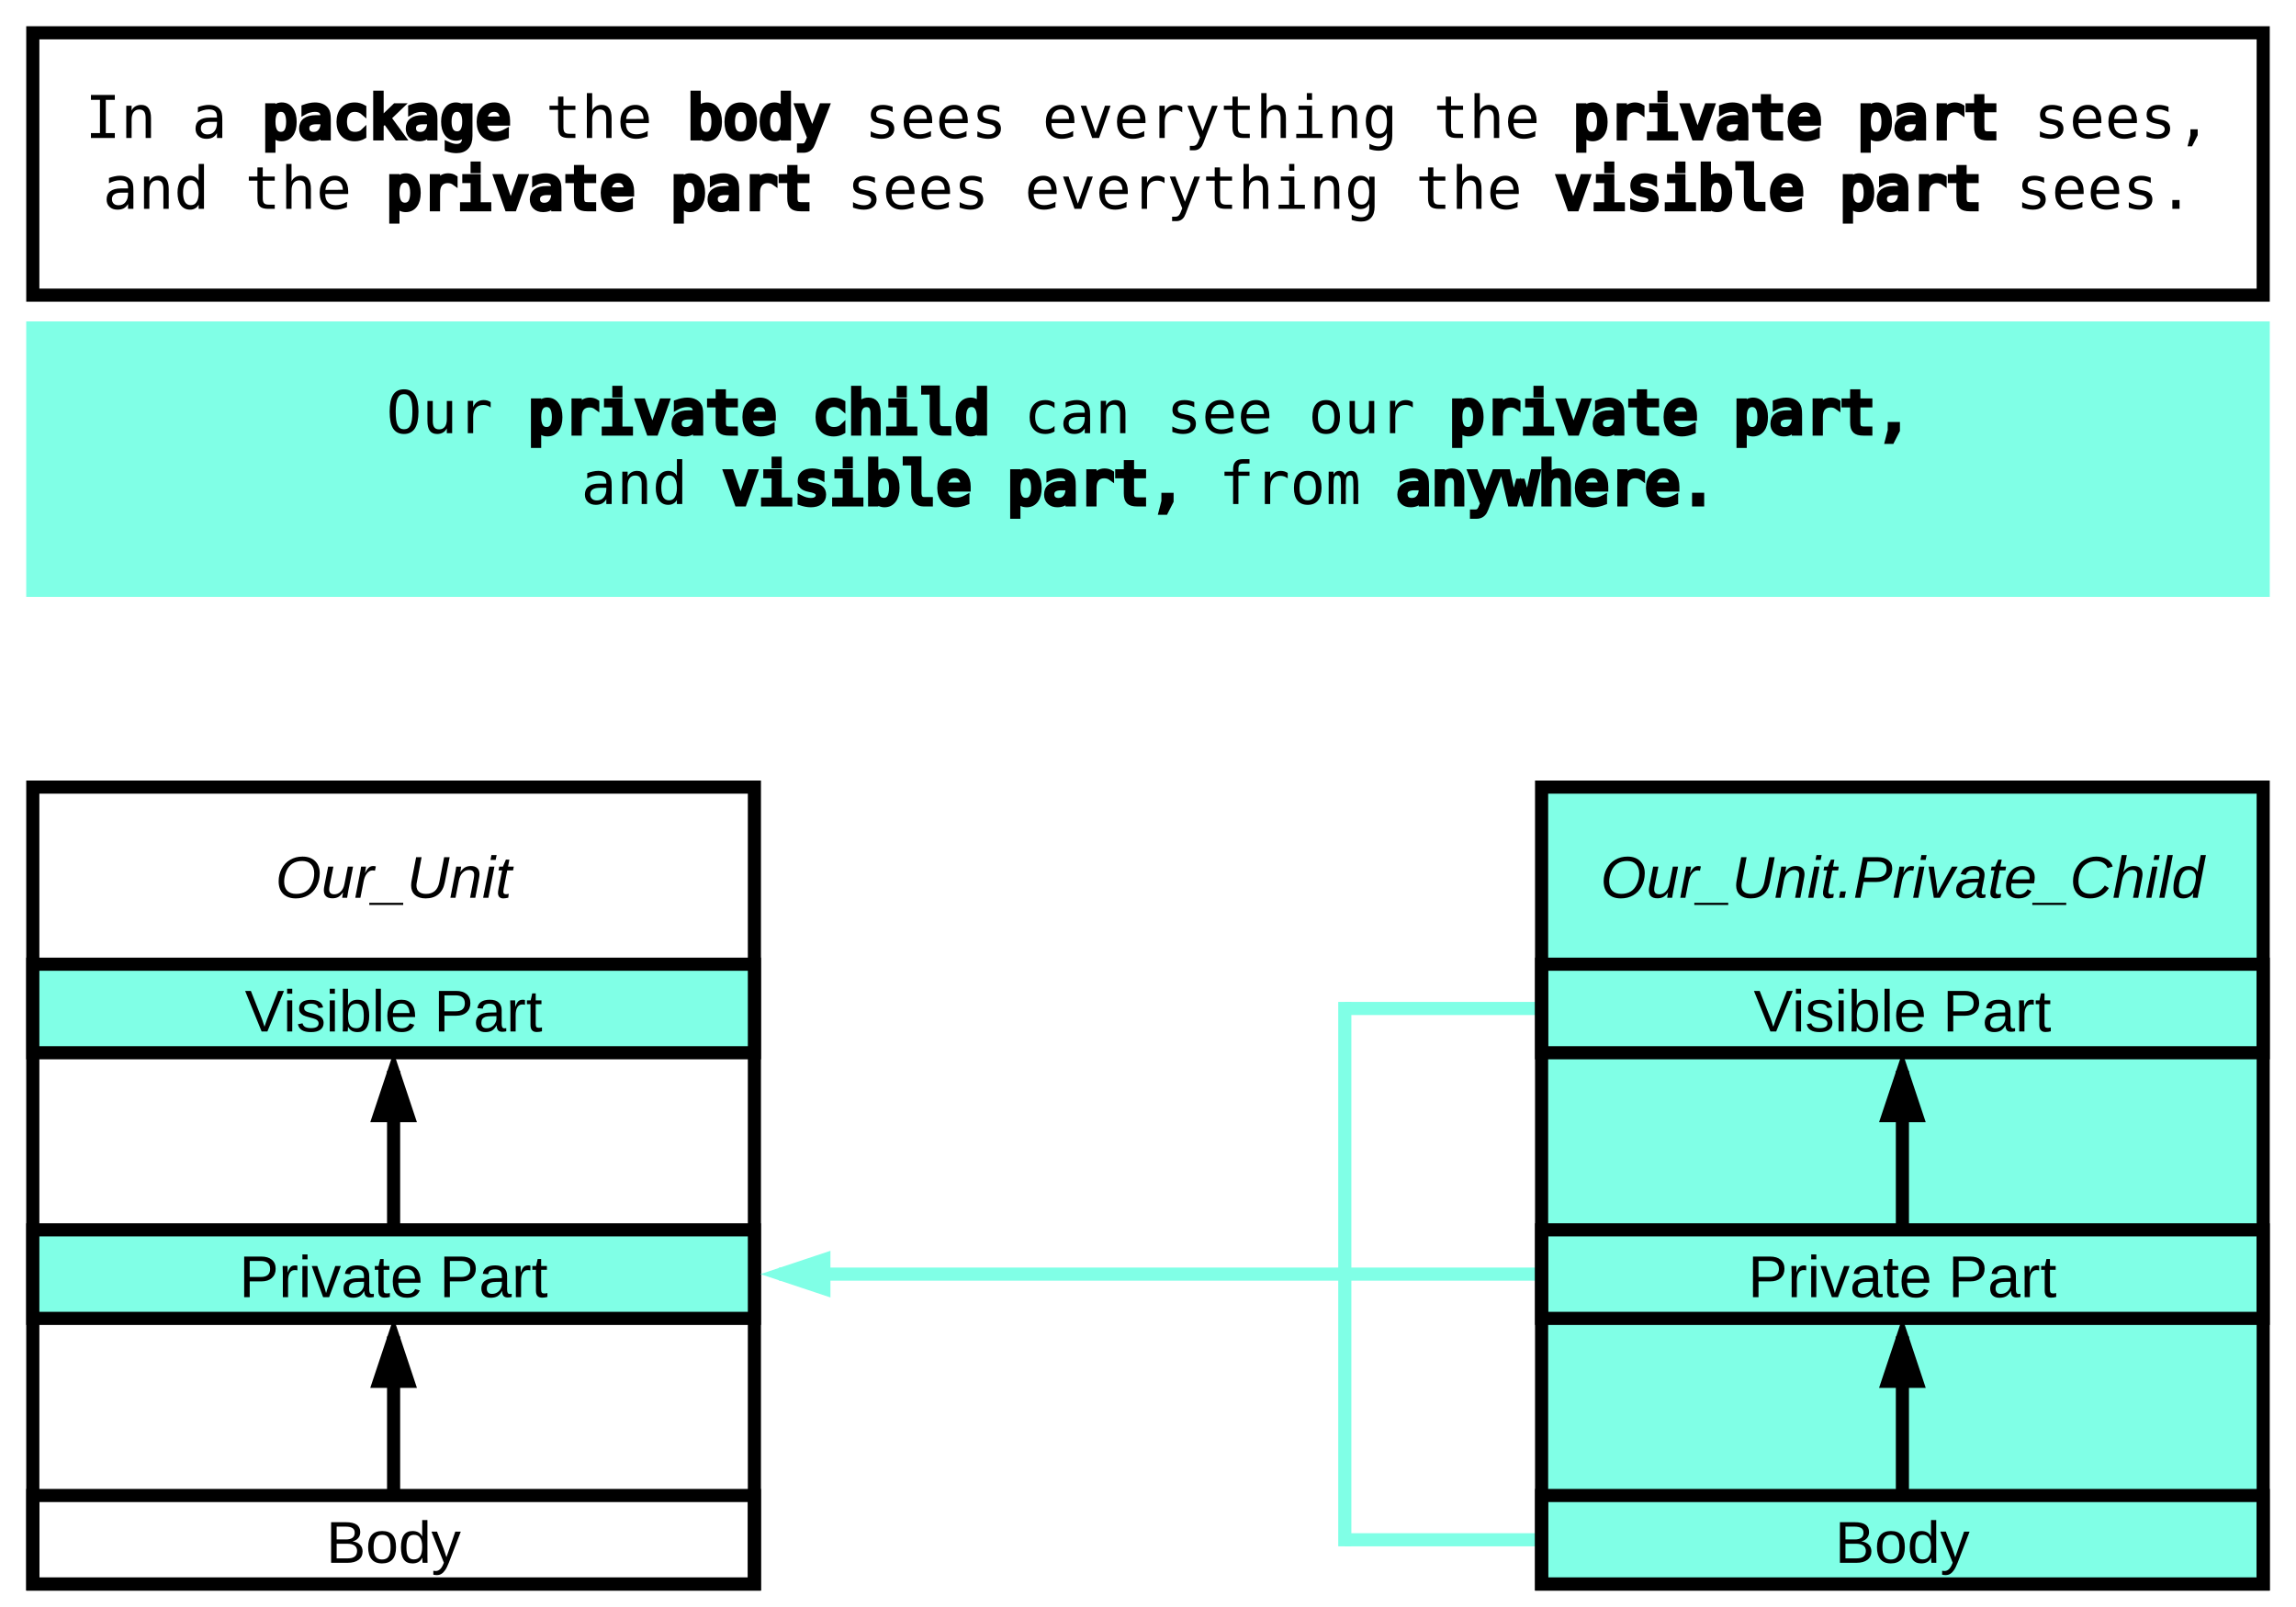
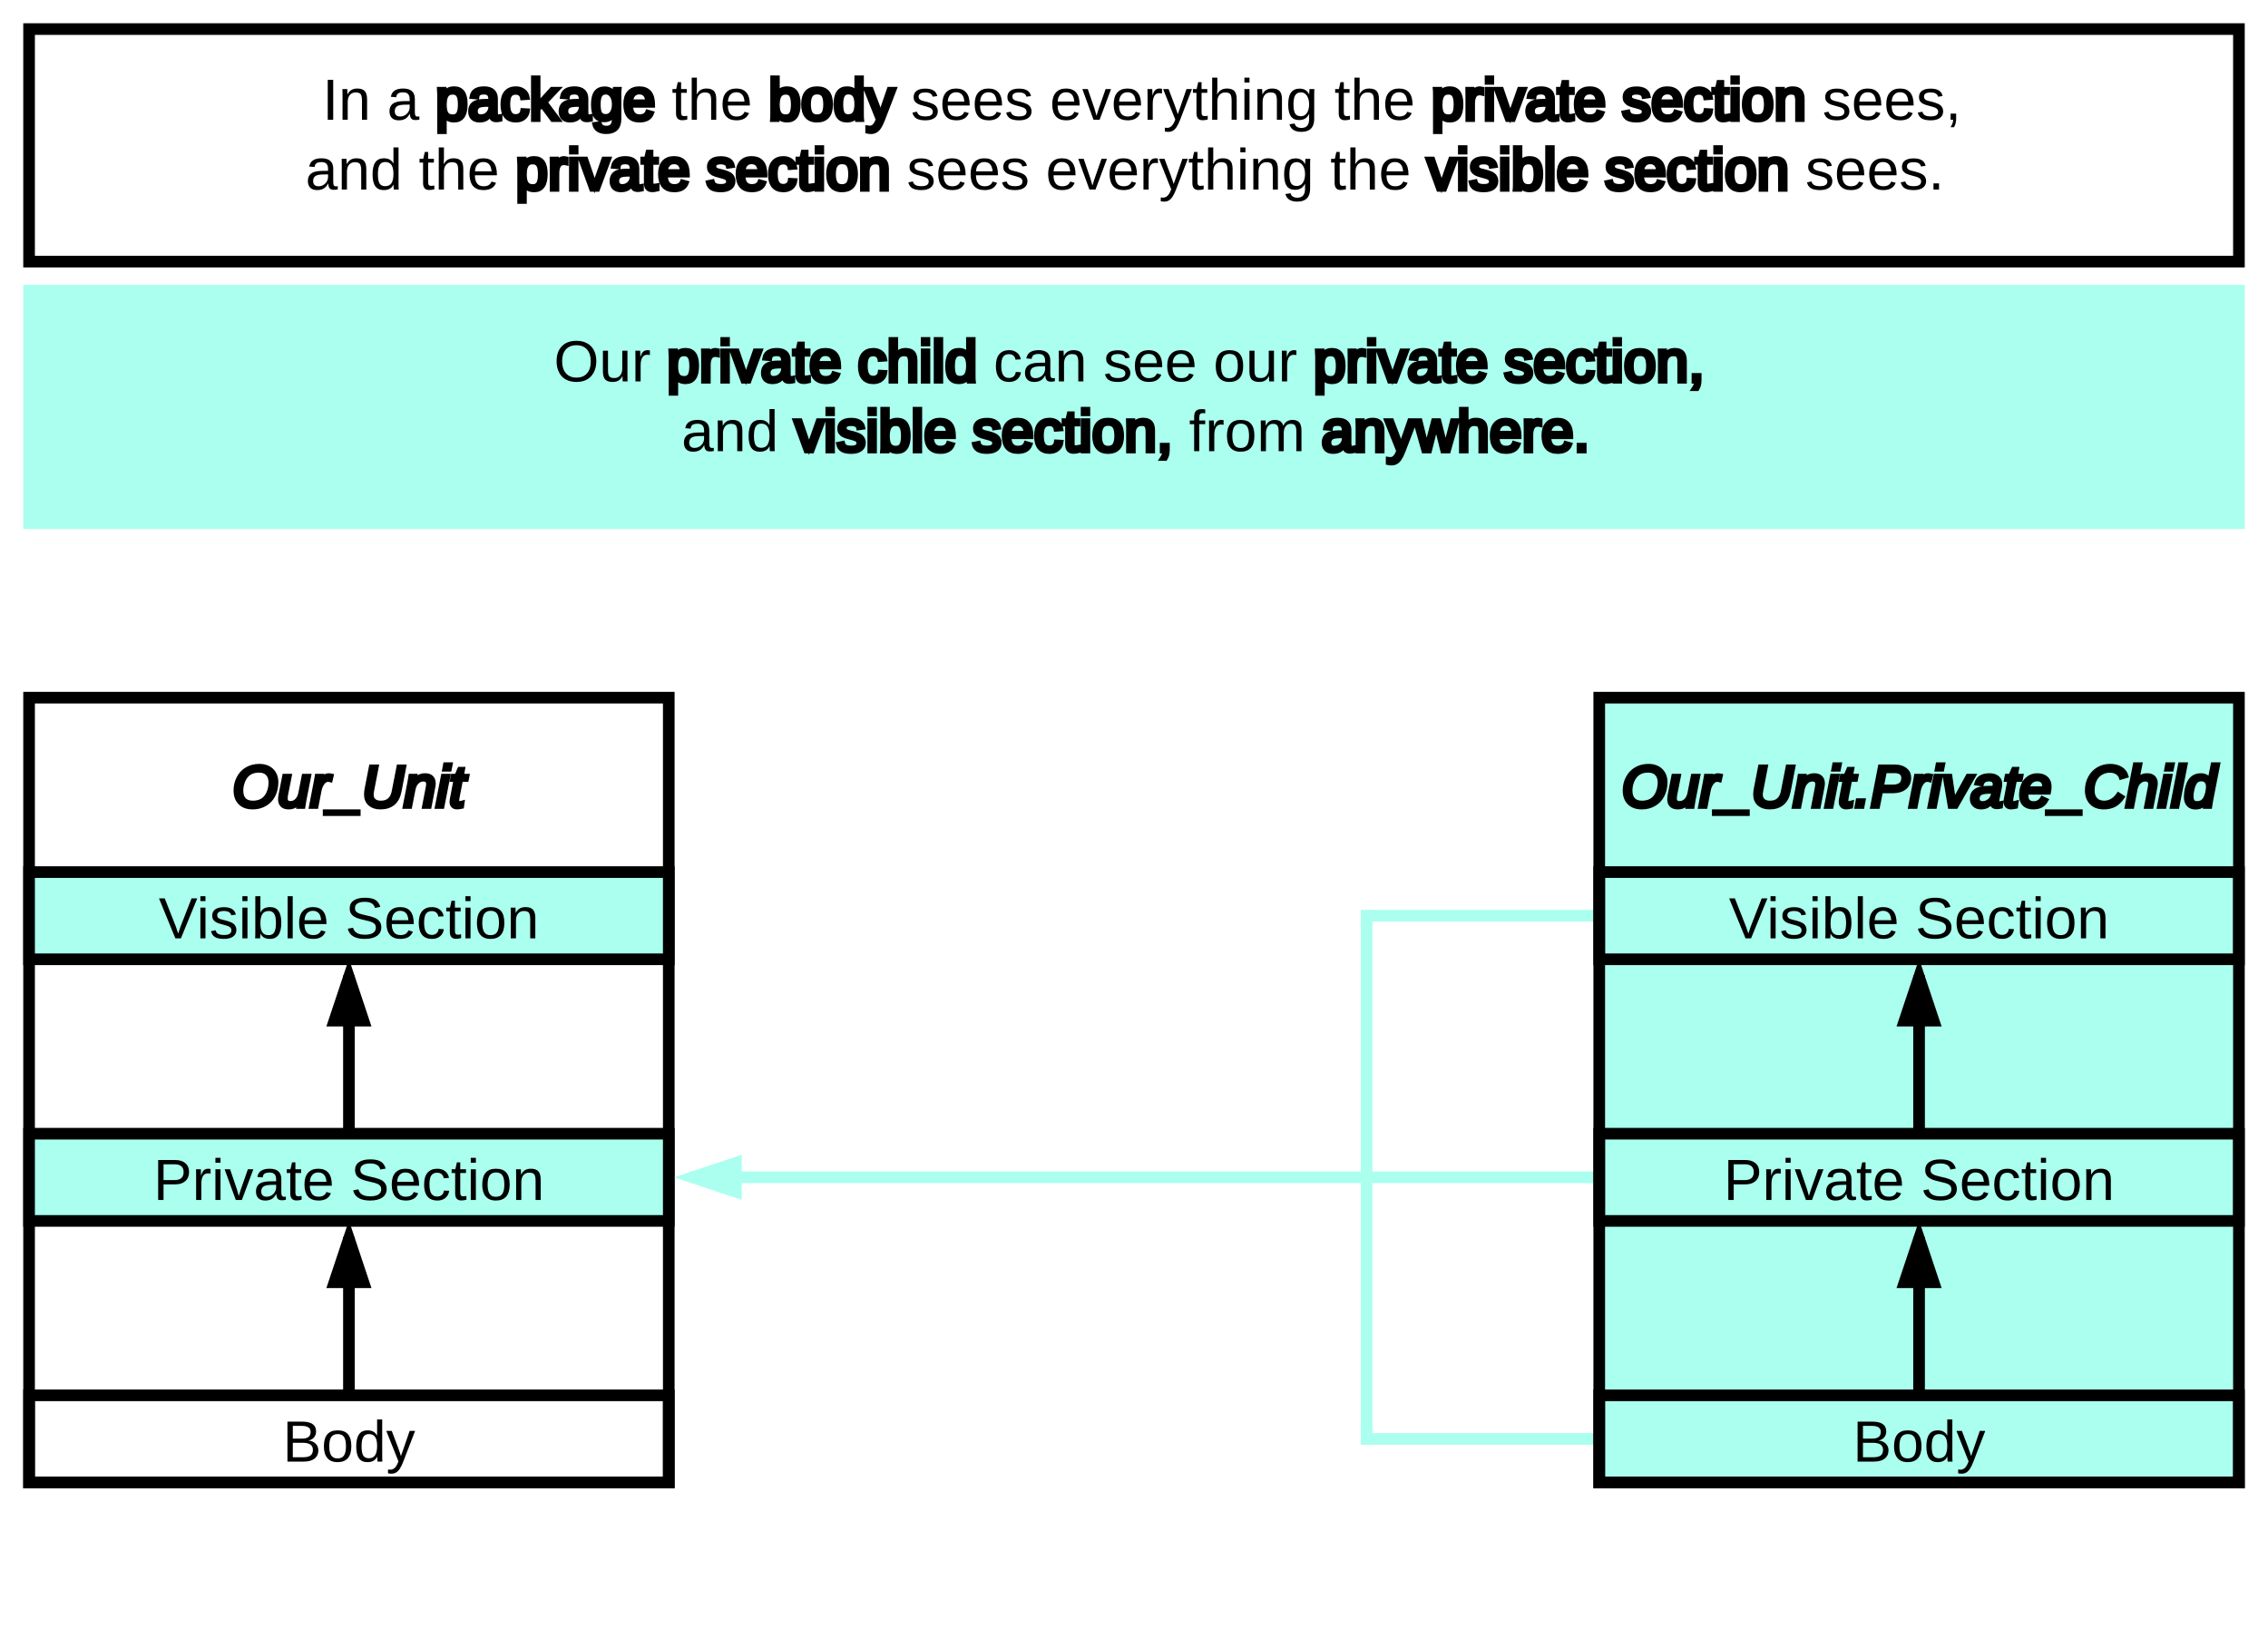
- <svg xmlns="http://www.w3.org/2000/svg" baseProfile="full" version="1.1" height="245" width="350">
-   <rect fill="none" stroke="#000000" stroke-width="2" height="40" width="340" x="5" y="5" />
-   <text xml:space="preserve" fill="#000000" stroke="none" text-align="left" font-size="9px" font-family="Monospace" font-weight="normal" x="12.974" y="21.04">
-     <tspan x="12.974" y="21.04" style="fill:#000000">In a</tspan>
-     <tspan x="39.978" y="21.04" style="fill:#000000;stroke:#000000;stroke-width:0.75">package</tspan>
-     <tspan x="83.185" y="21.04" style="fill:#000000">the</tspan>
-     <tspan x="104.789" y="21.04" style="fill:#000000;stroke:#000000;stroke-width:0.75">body</tspan>
-     <tspan x="131.793" y="21.04" style="fill:#000000">sees everything the</tspan>
-     <tspan x="239.811" y="21.04" style="fill:#000000;stroke:#000000;stroke-width:0.75">private part</tspan>
-     <tspan x="310.022" y="21.04" style="fill:#000000">sees,</tspan>
+ <svg xmlns="http://www.w3.org/2000/svg" baseProfile="full" version="1.1" height="280" width="390">
+   <rect fill="none" stroke="#000000" stroke-width="2" height="40" width="380" x="5" y="5" />
+   <text xml:space="preserve" fill="#000000" stroke="none" text-align="left" font-size="10px" font-family="Arial" font-weight="normal" x="55.436" y="20.6">
+     <tspan x="55.436" y="20.6" style="fill:#000000">In a</tspan>
+     <tspan x="74.894" y="20.6" style="fill:#000000;stroke:#000000;stroke-width:0.75">package</tspan>
+     <tspan x="115.48" y="20.6" style="fill:#000000">the</tspan>
+     <tspan x="132.16" y="20.6" style="fill:#000000;stroke:#000000;stroke-width:0.75">body</tspan>
+     <tspan x="156.623" y="20.6" style="fill:#000000">sees everything the</tspan>
+     <tspan x="246.12" y="20.6" style="fill:#000000;stroke:#000000;stroke-width:0.75">private section</tspan>
+     <tspan x="313.376" y="20.6" style="fill:#000000">sees,</tspan>
  </text>
-   <text xml:space="preserve" fill="#000000" stroke="none" text-align="left" font-size="9px" font-family="Monospace" font-weight="normal" x="15.674" y="31.84">
-     <tspan x="15.674" y="31.84" style="fill:#000000">and the</tspan>
-     <tspan x="58.881" y="31.84" style="fill:#000000;stroke:#000000;stroke-width:0.75">private part</tspan>
-     <tspan x="129.093" y="31.84" style="fill:#000000">sees everything the</tspan>
-     <tspan x="237.11" y="31.84" style="fill:#000000;stroke:#000000;stroke-width:0.75">visible part</tspan>
-     <tspan x="307.322" y="31.84" style="fill:#000000">sees.</tspan>
+   <text xml:space="preserve" fill="#000000" stroke="none" text-align="left" font-size="10px" font-family="Arial" font-weight="normal" x="52.52" y="32.6">
+     <tspan x="52.52" y="32.6" style="fill:#000000">and the</tspan>
+     <tspan x="88.662" y="32.6" style="fill:#000000;stroke:#000000;stroke-width:0.75">private section</tspan>
+     <tspan x="155.918" y="32.6" style="fill:#000000">sees everything the</tspan>
+     <tspan x="245.415" y="32.6" style="fill:#000000;stroke:#000000;stroke-width:0.75">visible section</tspan>
+     <tspan x="310.444" y="32.6" style="fill:#000000">sees.</tspan>
  </text>
-   <rect fill="#80ffe6" stroke="#80ffe6" stroke-width="2" height="40" width="340" x="5" y="50" />
-   <text xml:space="preserve" fill="#000000" stroke="none" text-align="left" font-size="9px" font-family="Monospace" font-weight="normal" x="58.881" y="66.04">
-     <tspan x="58.881" y="66.04" style="fill:#000000">Our</tspan>
-     <tspan x="80.485" y="66.04" style="fill:#000000;stroke:#000000;stroke-width:0.75">private child</tspan>
-     <tspan x="156.097" y="66.04" style="fill:#000000">can see our</tspan>
-     <tspan x="220.907" y="66.04" style="fill:#000000;stroke:#000000;stroke-width:0.75">private part,</tspan>
+   <rect fill="#aaffee" stroke="#aaffee" stroke-width="2" height="40" width="380" x="5" y="50" />
+   <text xml:space="preserve" fill="#000000" stroke="none" text-align="left" font-size="10px" font-family="Arial" font-weight="normal" x="95.242" y="65.6">
+     <tspan x="95.242" y="65.6" style="fill:#000000">Our</tspan>
+     <tspan x="114.69" y="65.6" style="fill:#000000;stroke:#000000;stroke-width:0.75">private child</tspan>
+     <tspan x="170.828" y="65.6" style="fill:#000000">can see our</tspan>
+     <tspan x="225.862" y="65.6" style="fill:#000000;stroke:#000000;stroke-width:0.75">private section,</tspan>
  </text>
-   <text xml:space="preserve" fill="#000000" stroke="none" text-align="left" font-size="9px" font-family="Monospace" font-weight="normal" x="88.586" y="76.84">
-     <tspan x="88.586" y="76.84" style="fill:#000000">and</tspan>
-     <tspan x="110.189" y="76.84" style="fill:#000000;stroke:#000000;stroke-width:0.75">visible part,</tspan>
-     <tspan x="185.802" y="76.84" style="fill:#000000">from</tspan>
-     <tspan x="212.806" y="76.84" style="fill:#000000;stroke:#000000;stroke-width:0.75">anywhere.</tspan>
+   <text xml:space="preserve" fill="#000000" stroke="none" text-align="left" font-size="10px" font-family="Arial" font-weight="normal" x="117.183" y="77.6">
+     <tspan x="117.183" y="77.6" style="fill:#000000">and</tspan>
+     <tspan x="136.646" y="77.6" style="fill:#000000;stroke:#000000;stroke-width:0.75">visible section,</tspan>
+     <tspan x="204.454" y="77.6" style="fill:#000000">from</tspan>
+     <tspan x="227.232" y="77.6" style="fill:#000000;stroke:#000000;stroke-width:0.75">anywhere.</tspan>
  </text>
-   <rect fill="none" stroke="#000000" stroke-width="2" height="121.5" width="110" x="5" y="120" />
-   <text xml:space="preserve" fill="#000000" stroke="none" text-align="center" font-size="9px" font-family="arial" font-weight="normal" font-style="italic" text-anchor="middle" x="60.0" y="136.875">Our_Unit</text>
-   <rect fill="#80ffe6" stroke="#000000" stroke-width="2" height="13.5" width="110" x="5" y="147.0" />
-   <text xml:space="preserve" fill="#000000" stroke="none" text-align="left" font-size="9px" font-family="Arial" font-weight="normal" text-anchor="middle" x="60.0" y="157.26">Visible Part</text>
-   <polygon fill="#000000" stroke="#000000" stroke-width="1" transform="rotate(45, 60.0, 162.0)" points="60.0,162.0 64.05,170.1 68.1,166.05 " />
-   <line fill="none" stroke="#000000" stroke-width="2" x1="60.0" y1="163.25" x2="60.0" y2="188.25" />
-   <rect fill="#80ffe6" stroke="#000000" stroke-width="2" height="13.5" width="110" x="5" y="187.5" />
-   <text xml:space="preserve" fill="#000000" stroke="none" text-align="left" font-size="9px" font-family="Arial" font-weight="normal" text-anchor="middle" x="60.0" y="197.76">Private Part</text>
-   <polygon fill="#000000" stroke="#000000" stroke-width="1" transform="rotate(45, 60.0, 202.5)" points="60.0,202.5 64.05,210.6 68.1,206.55 " />
-   <line fill="none" stroke="#000000" stroke-width="2" x1="60.0" y1="203.75" x2="60.0" y2="228.75" />
-   <rect fill="none" stroke="#000000" stroke-width="2" height="13.5" width="110" x="5" y="228.0" />
-   <text xml:space="preserve" fill="#000000" stroke="none" text-align="left" font-size="9px" font-family="Arial" font-weight="normal" text-anchor="middle" x="60.0" y="238.26">Body</text>
-   <line fill="none" stroke="#80ffe6" stroke-width="2" x1="205.0" y1="153.75" x2="235" y2="153.75" />
-   <polygon fill="#80ffe6" stroke="#80ffe6" stroke-width="1" transform="rotate(-45, 117.5, 194.25)" points="117.5,194.25 121.55,202.35 125.6,198.3 " />
-   <line fill="none" stroke="#80ffe6" stroke-width="2" x1="118.75" y1="194.25" x2="235" y2="194.25" />
-   <line fill="none" stroke="#80ffe6" stroke-width="2" x1="205.0" y1="234.75" x2="235" y2="234.75" />
-   <line fill="none" stroke="#80ffe6" stroke-width="2" x1="205.0" y1="152.75" x2="205.0" y2="235.75" />
-   <rect fill="#80ffe6" stroke="#000000" stroke-width="2" height="121.5" width="110" x="235" y="120" />
-   <text xml:space="preserve" fill="#000000" stroke="none" text-align="center" font-size="9px" font-family="arial" font-weight="normal" font-style="italic" text-anchor="middle" x="290.0" y="136.875">Our_Unit.Private_Child</text>
-   <rect fill="none" stroke="#000000" stroke-width="2" height="13.5" width="110" x="235" y="147.0" />
-   <text xml:space="preserve" fill="#000000" stroke="none" text-align="left" font-size="9px" font-family="Arial" font-weight="normal" text-anchor="middle" x="290.0" y="157.26">Visible Part</text>
-   <polygon fill="#000000" stroke="#000000" stroke-width="1" transform="rotate(45, 290.0, 162.0)" points="290.0,162.0 294.05,170.1 298.1,166.05 " />
-   <line fill="none" stroke="#000000" stroke-width="2" x1="290.0" y1="163.25" x2="290.0" y2="188.25" />
-   <rect fill="none" stroke="#000000" stroke-width="2" height="13.5" width="110" x="235" y="187.5" />
-   <text xml:space="preserve" fill="#000000" stroke="none" text-align="left" font-size="9px" font-family="Arial" font-weight="normal" text-anchor="middle" x="290.0" y="197.76">Private Part</text>
-   <polygon fill="#000000" stroke="#000000" stroke-width="1" transform="rotate(45, 290.0, 202.5)" points="290.0,202.5 294.05,210.6 298.1,206.55 " />
-   <line fill="none" stroke="#000000" stroke-width="2" x1="290.0" y1="203.75" x2="290.0" y2="228.75" />
-   <rect fill="none" stroke="#000000" stroke-width="2" height="13.5" width="110" x="235" y="228.0" />
-   <text xml:space="preserve" fill="#000000" stroke="none" text-align="left" font-size="9px" font-family="Arial" font-weight="normal" text-anchor="middle" x="290.0" y="238.26">Body</text>
+   <rect fill="none" stroke="#000000" stroke-width="2" height="135" width="110" x="5" y="120" />
+   <text xml:space="preserve" fill="#000000" stroke="#000000" stroke-width="0.75" text-align="center" font-size="10px" font-family="arial" font-weight="normal" font-style="italic" text-anchor="middle" x="60.0" y="138.75">Our_Unit</text>
+   <rect fill="#aaffee" stroke="#000000" stroke-width="2" height="15" width="110" x="5" y="150" />
+   <text xml:space="preserve" fill="#000000" stroke="none" text-align="left" font-size="10px" font-family="Arial" font-weight="normal" text-anchor="middle" x="60.0" y="161.4">Visible Section</text>
+   <polygon fill="#000000" stroke="#000000" stroke-width="1" transform="rotate(45, 60.0, 166.5)" points="60.0,166.5 64.5,175.5 69.0,171.0 " />
+   <line fill="none" stroke="#000000" stroke-width="2" x1="60.0" y1="167.75" x2="60.0" y2="195.75" />
+   <rect fill="#aaffee" stroke="#000000" stroke-width="2" height="15" width="110" x="5" y="195" />
+   <text xml:space="preserve" fill="#000000" stroke="none" text-align="left" font-size="10px" font-family="Arial" font-weight="normal" text-anchor="middle" x="60.0" y="206.4">Private Section</text>
+   <polygon fill="#000000" stroke="#000000" stroke-width="1" transform="rotate(45, 60.0, 211.5)" points="60.0,211.5 64.5,220.5 69.0,216.0 " />
+   <line fill="none" stroke="#000000" stroke-width="2" x1="60.0" y1="212.75" x2="60.0" y2="240.75" />
+   <rect fill="none" stroke="#000000" stroke-width="2" height="15" width="110" x="5" y="240" />
+   <text xml:space="preserve" fill="#000000" stroke="none" text-align="left" font-size="10px" font-family="Arial" font-weight="normal" text-anchor="middle" x="60.0" y="251.4">Body</text>
+   <line fill="none" stroke="#aaffee" stroke-width="2" x1="235.0" y1="157.5" x2="275" y2="157.5" />
+   <polygon fill="#aaffee" stroke="#aaffee" stroke-width="1" transform="rotate(-45, 117.5, 202.5)" points="117.5,202.5 122.0,211.5 126.5,207.0 " />
+   <line fill="none" stroke="#aaffee" stroke-width="2" x1="118.75" y1="202.5" x2="275" y2="202.5" />
+   <line fill="none" stroke="#aaffee" stroke-width="2" x1="235.0" y1="247.5" x2="275" y2="247.5" />
+   <line fill="none" stroke="#aaffee" stroke-width="2" x1="235.0" y1="156.5" x2="235.0" y2="248.5" />
+   <rect fill="#aaffee" stroke="#000000" stroke-width="2" height="135" width="110" x="275" y="120" />
+   <text xml:space="preserve" fill="#000000" stroke="#000000" stroke-width="0.75" text-align="center" font-size="10px" font-family="arial" font-weight="normal" font-style="italic" text-anchor="middle" x="330.0" y="138.75">Our_Unit.Private_Child</text>
+   <rect fill="none" stroke="#000000" stroke-width="2" height="15" width="110" x="275" y="150" />
+   <text xml:space="preserve" fill="#000000" stroke="none" text-align="left" font-size="10px" font-family="Arial" font-weight="normal" text-anchor="middle" x="330.0" y="161.4">Visible Section</text>
+   <polygon fill="#000000" stroke="#000000" stroke-width="1" transform="rotate(45, 330.0, 166.5)" points="330.0,166.5 334.5,175.5 339.0,171.0 " />
+   <line fill="none" stroke="#000000" stroke-width="2" x1="330.0" y1="167.75" x2="330.0" y2="195.75" />
+   <rect fill="none" stroke="#000000" stroke-width="2" height="15" width="110" x="275" y="195" />
+   <text xml:space="preserve" fill="#000000" stroke="none" text-align="left" font-size="10px" font-family="Arial" font-weight="normal" text-anchor="middle" x="330.0" y="206.4">Private Section</text>
+   <polygon fill="#000000" stroke="#000000" stroke-width="1" transform="rotate(45, 330.0, 211.5)" points="330.0,211.5 334.5,220.5 339.0,216.0 " />
+   <line fill="none" stroke="#000000" stroke-width="2" x1="330.0" y1="212.75" x2="330.0" y2="240.75" />
+   <rect fill="none" stroke="#000000" stroke-width="2" height="15" width="110" x="275" y="240" />
+   <text xml:space="preserve" fill="#000000" stroke="none" text-align="left" font-size="10px" font-family="Arial" font-weight="normal" text-anchor="middle" x="330.0" y="251.4">Body</text>
</svg>
